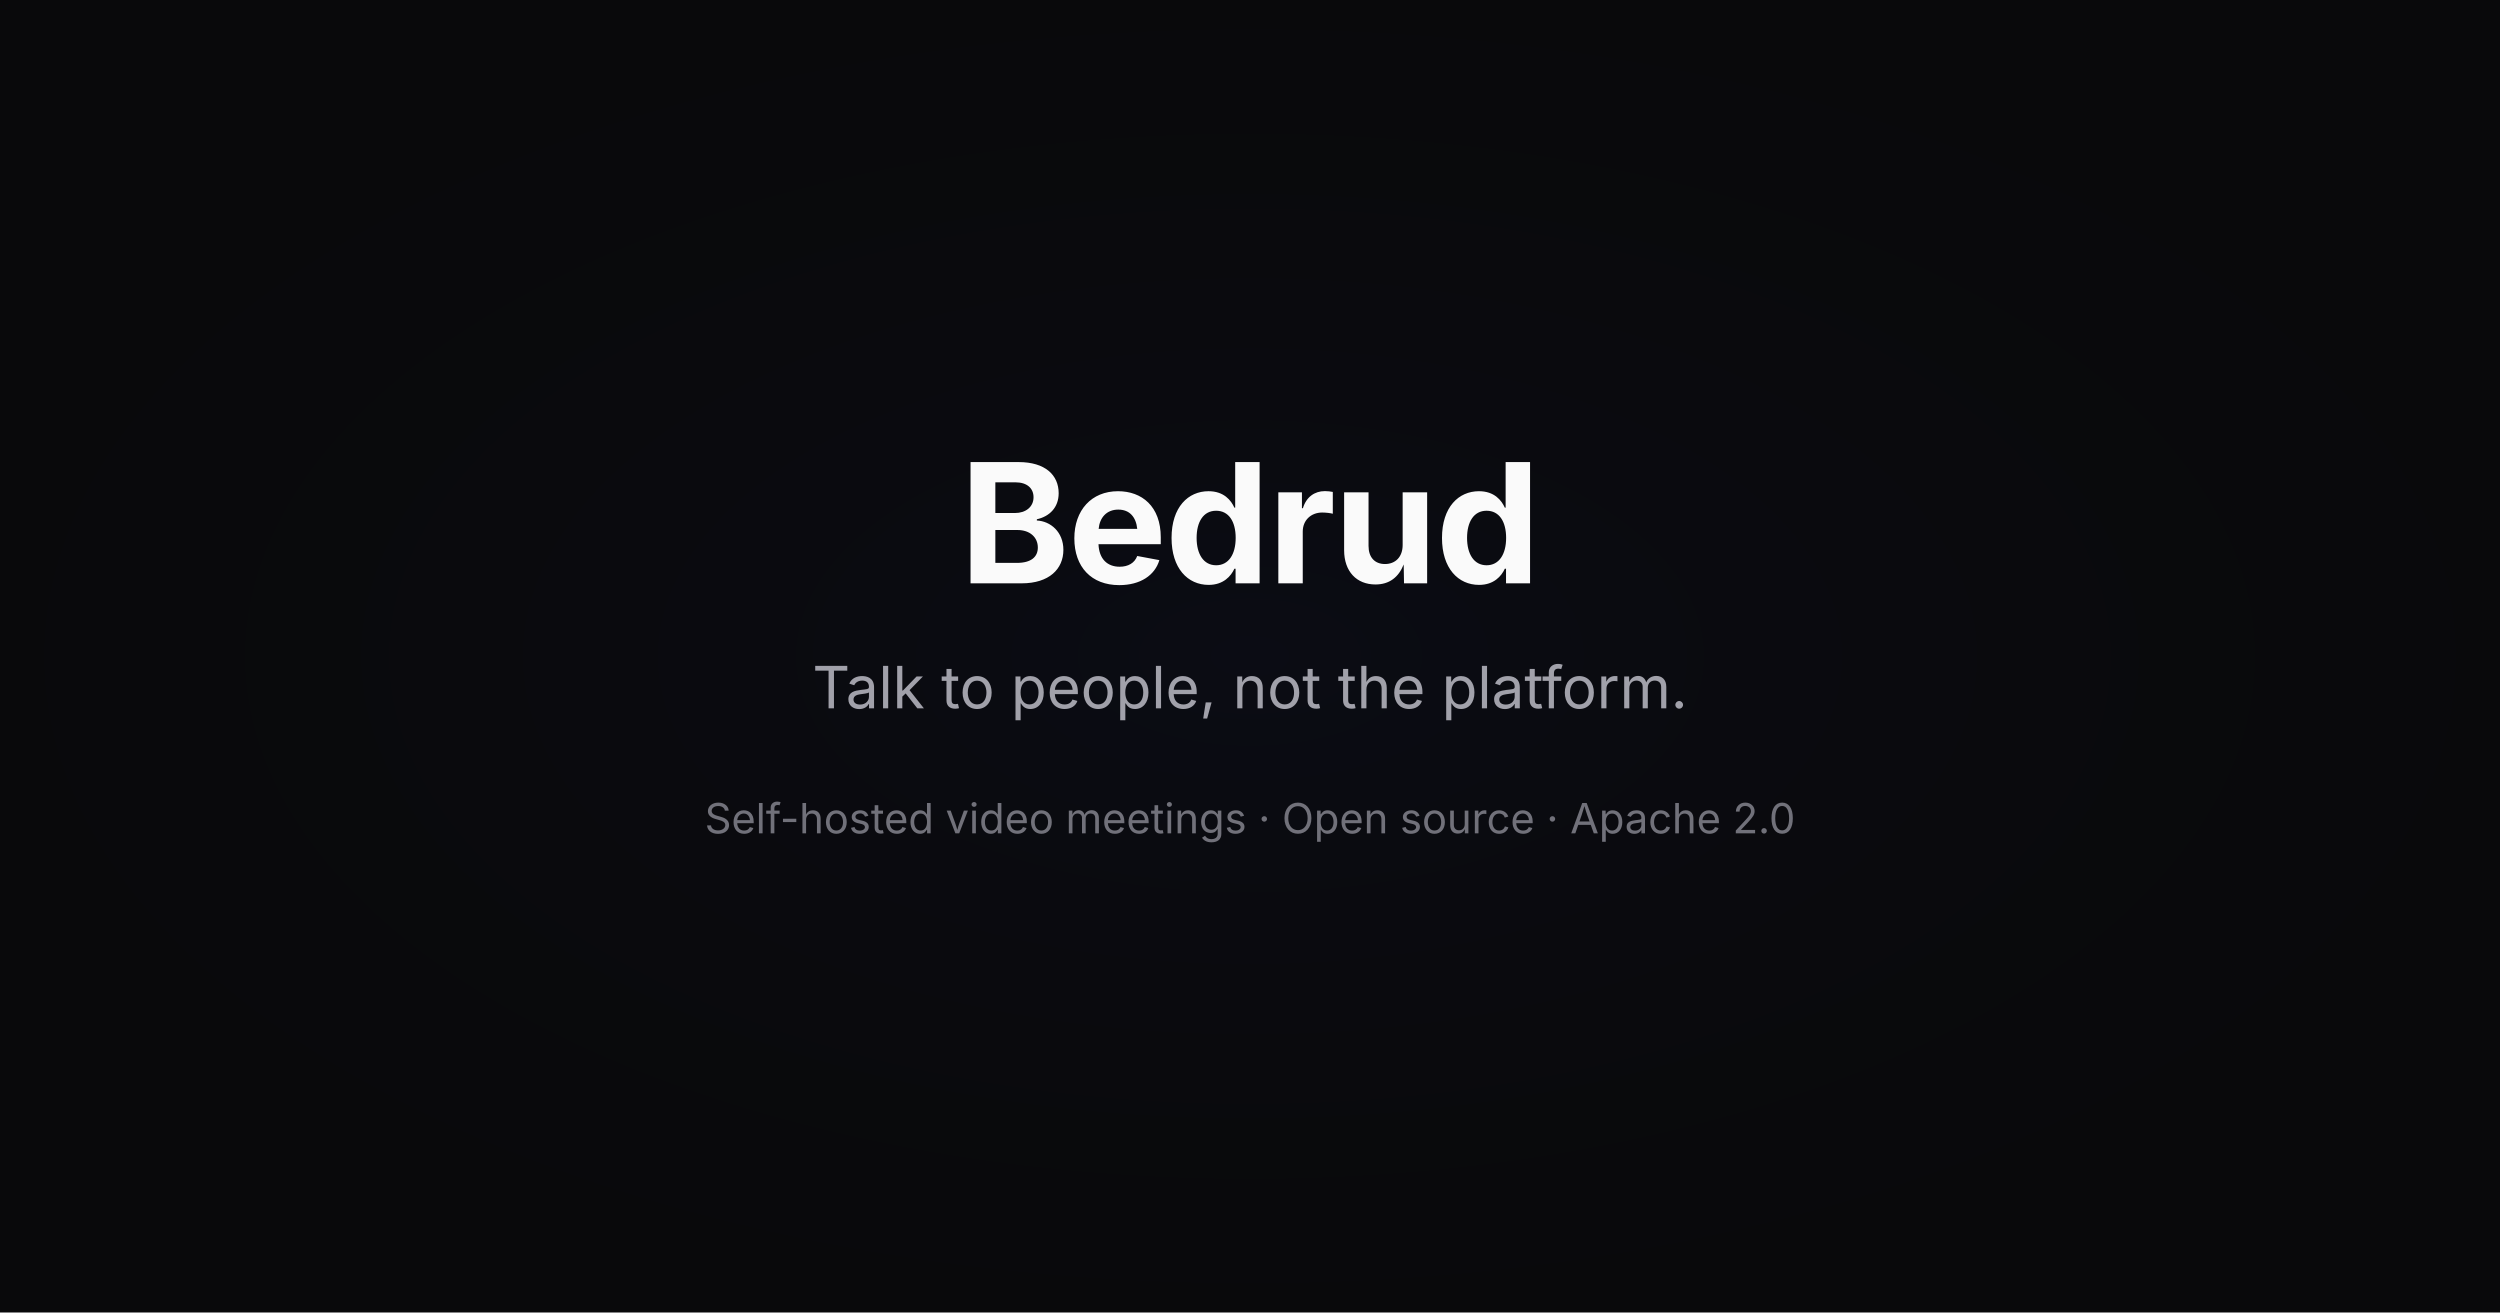
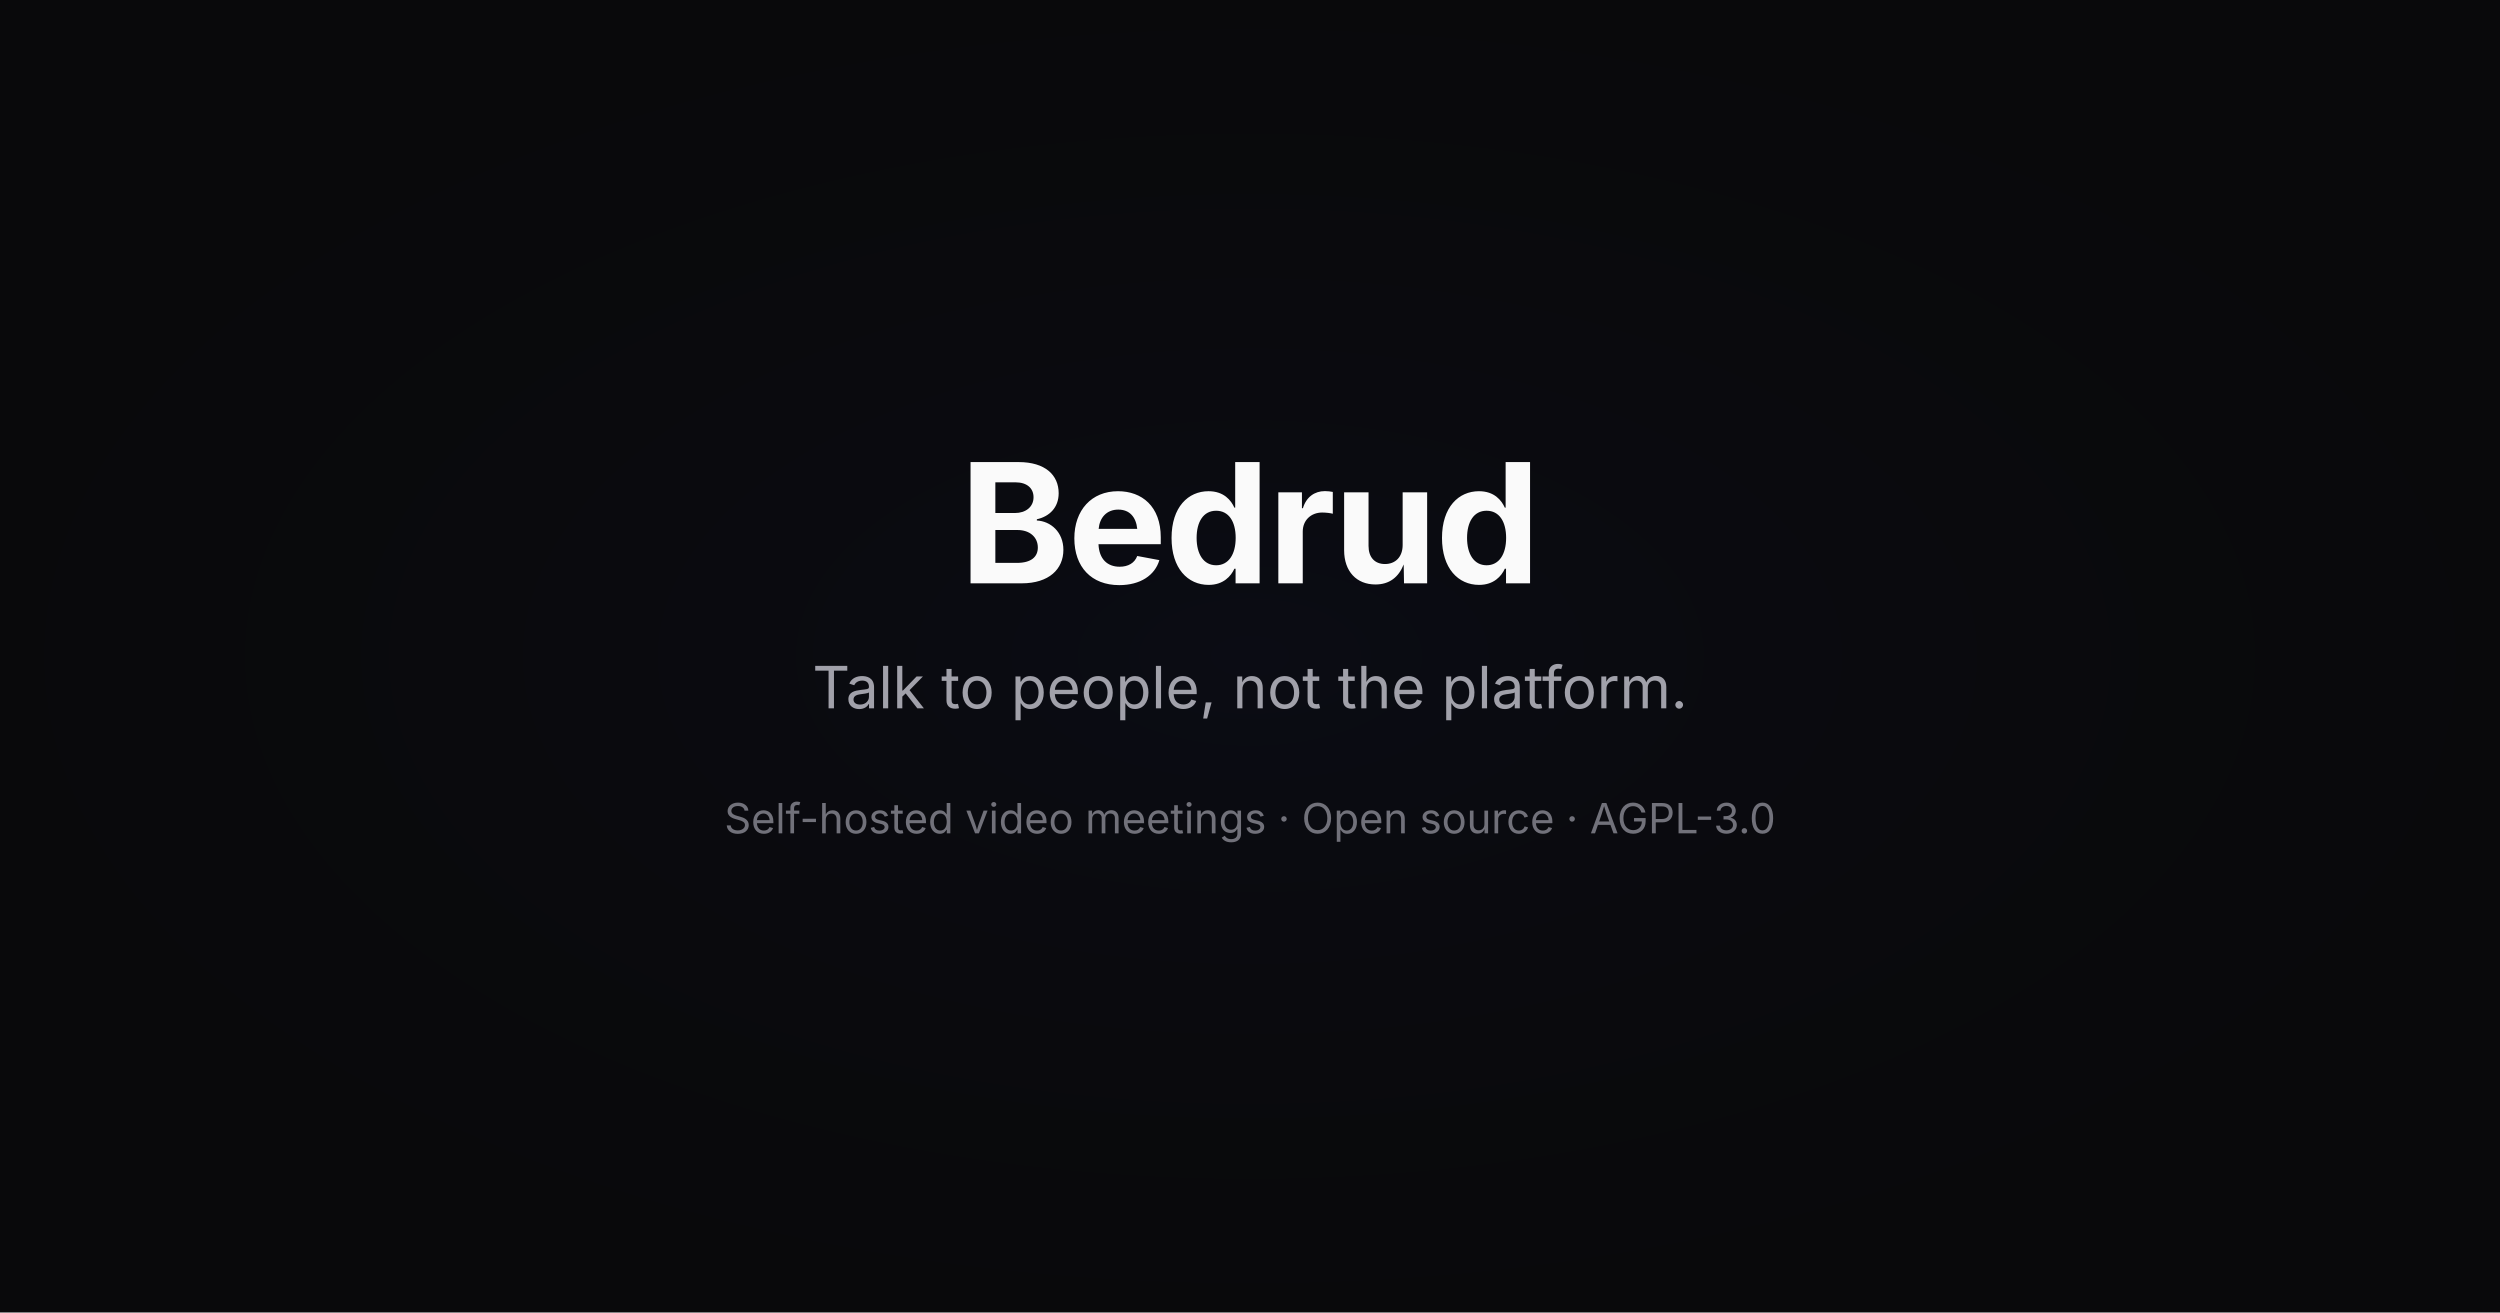
<svg xmlns="http://www.w3.org/2000/svg" width="1200" height="630" viewBox="0 0 1200 630" fill="none">
  <rect width="1200" height="630" fill="#09090b" />
  <rect x="0" y="0" width="1200" height="630" rx="0" fill="url(#grad)" opacity="0.3" />
  <text x="600" y="280" text-anchor="middle" font-family="Inter, system-ui, -apple-system, sans-serif" font-size="80" font-weight="700" fill="#fafafa" letter-spacing="-1">Bedrud</text>
  <text x="600" y="340" text-anchor="middle" font-family="Inter, system-ui, -apple-system, sans-serif" font-size="28" font-weight="400" fill="#a1a1aa">Talk to people, not the platform.</text>
-   <text x="600" y="400" text-anchor="middle" font-family="Inter, system-ui, -apple-system, sans-serif" font-size="20" font-weight="400" fill="#71717a">Self-hosted video meetings · Open source · Apache 2.0</text>
+   <text x="600" y="400" text-anchor="middle" font-family="Inter, system-ui, -apple-system, sans-serif" font-size="20" font-weight="400" fill="#71717a">Self-hosted video meetings · Open source · AGPL-3.0</text>
  <defs>
    <radialGradient id="grad" cx="50%" cy="50%" r="60%">
      <stop offset="0%" stop-color="#2A47C8" stop-opacity="0.15" />
      <stop offset="100%" stop-color="#09090b" stop-opacity="0" />
    </radialGradient>
  </defs>
</svg>
